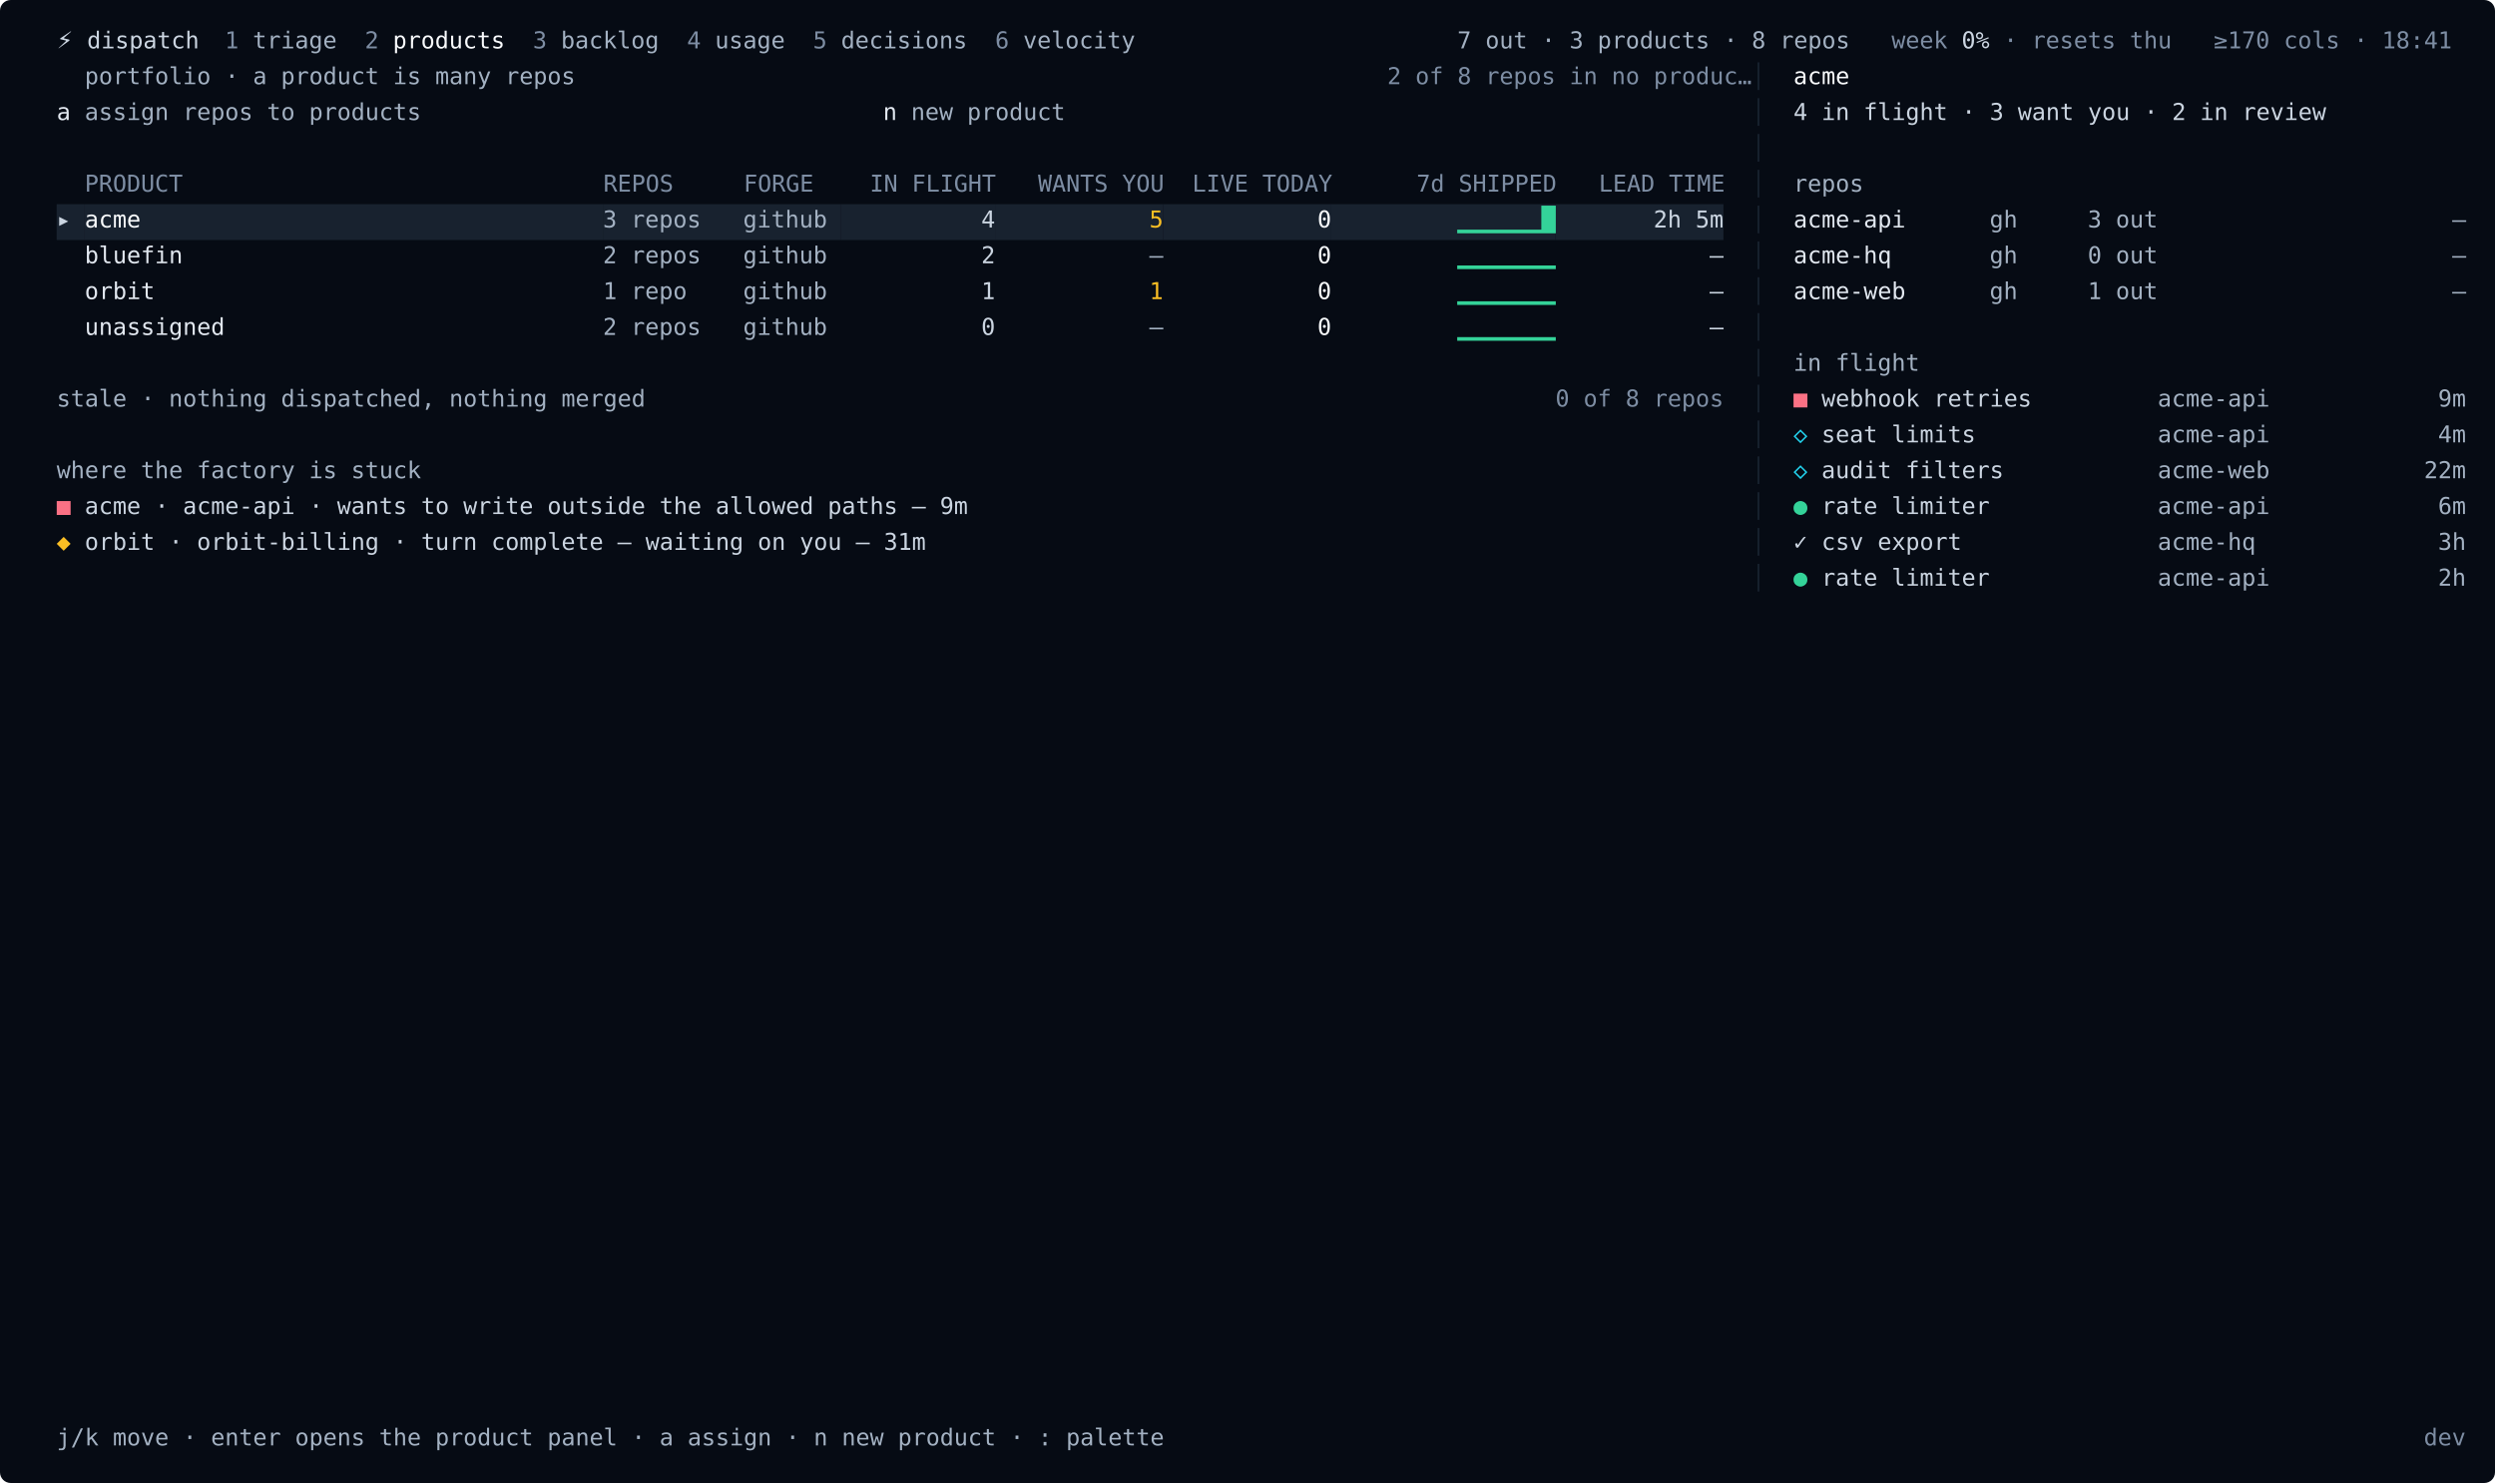
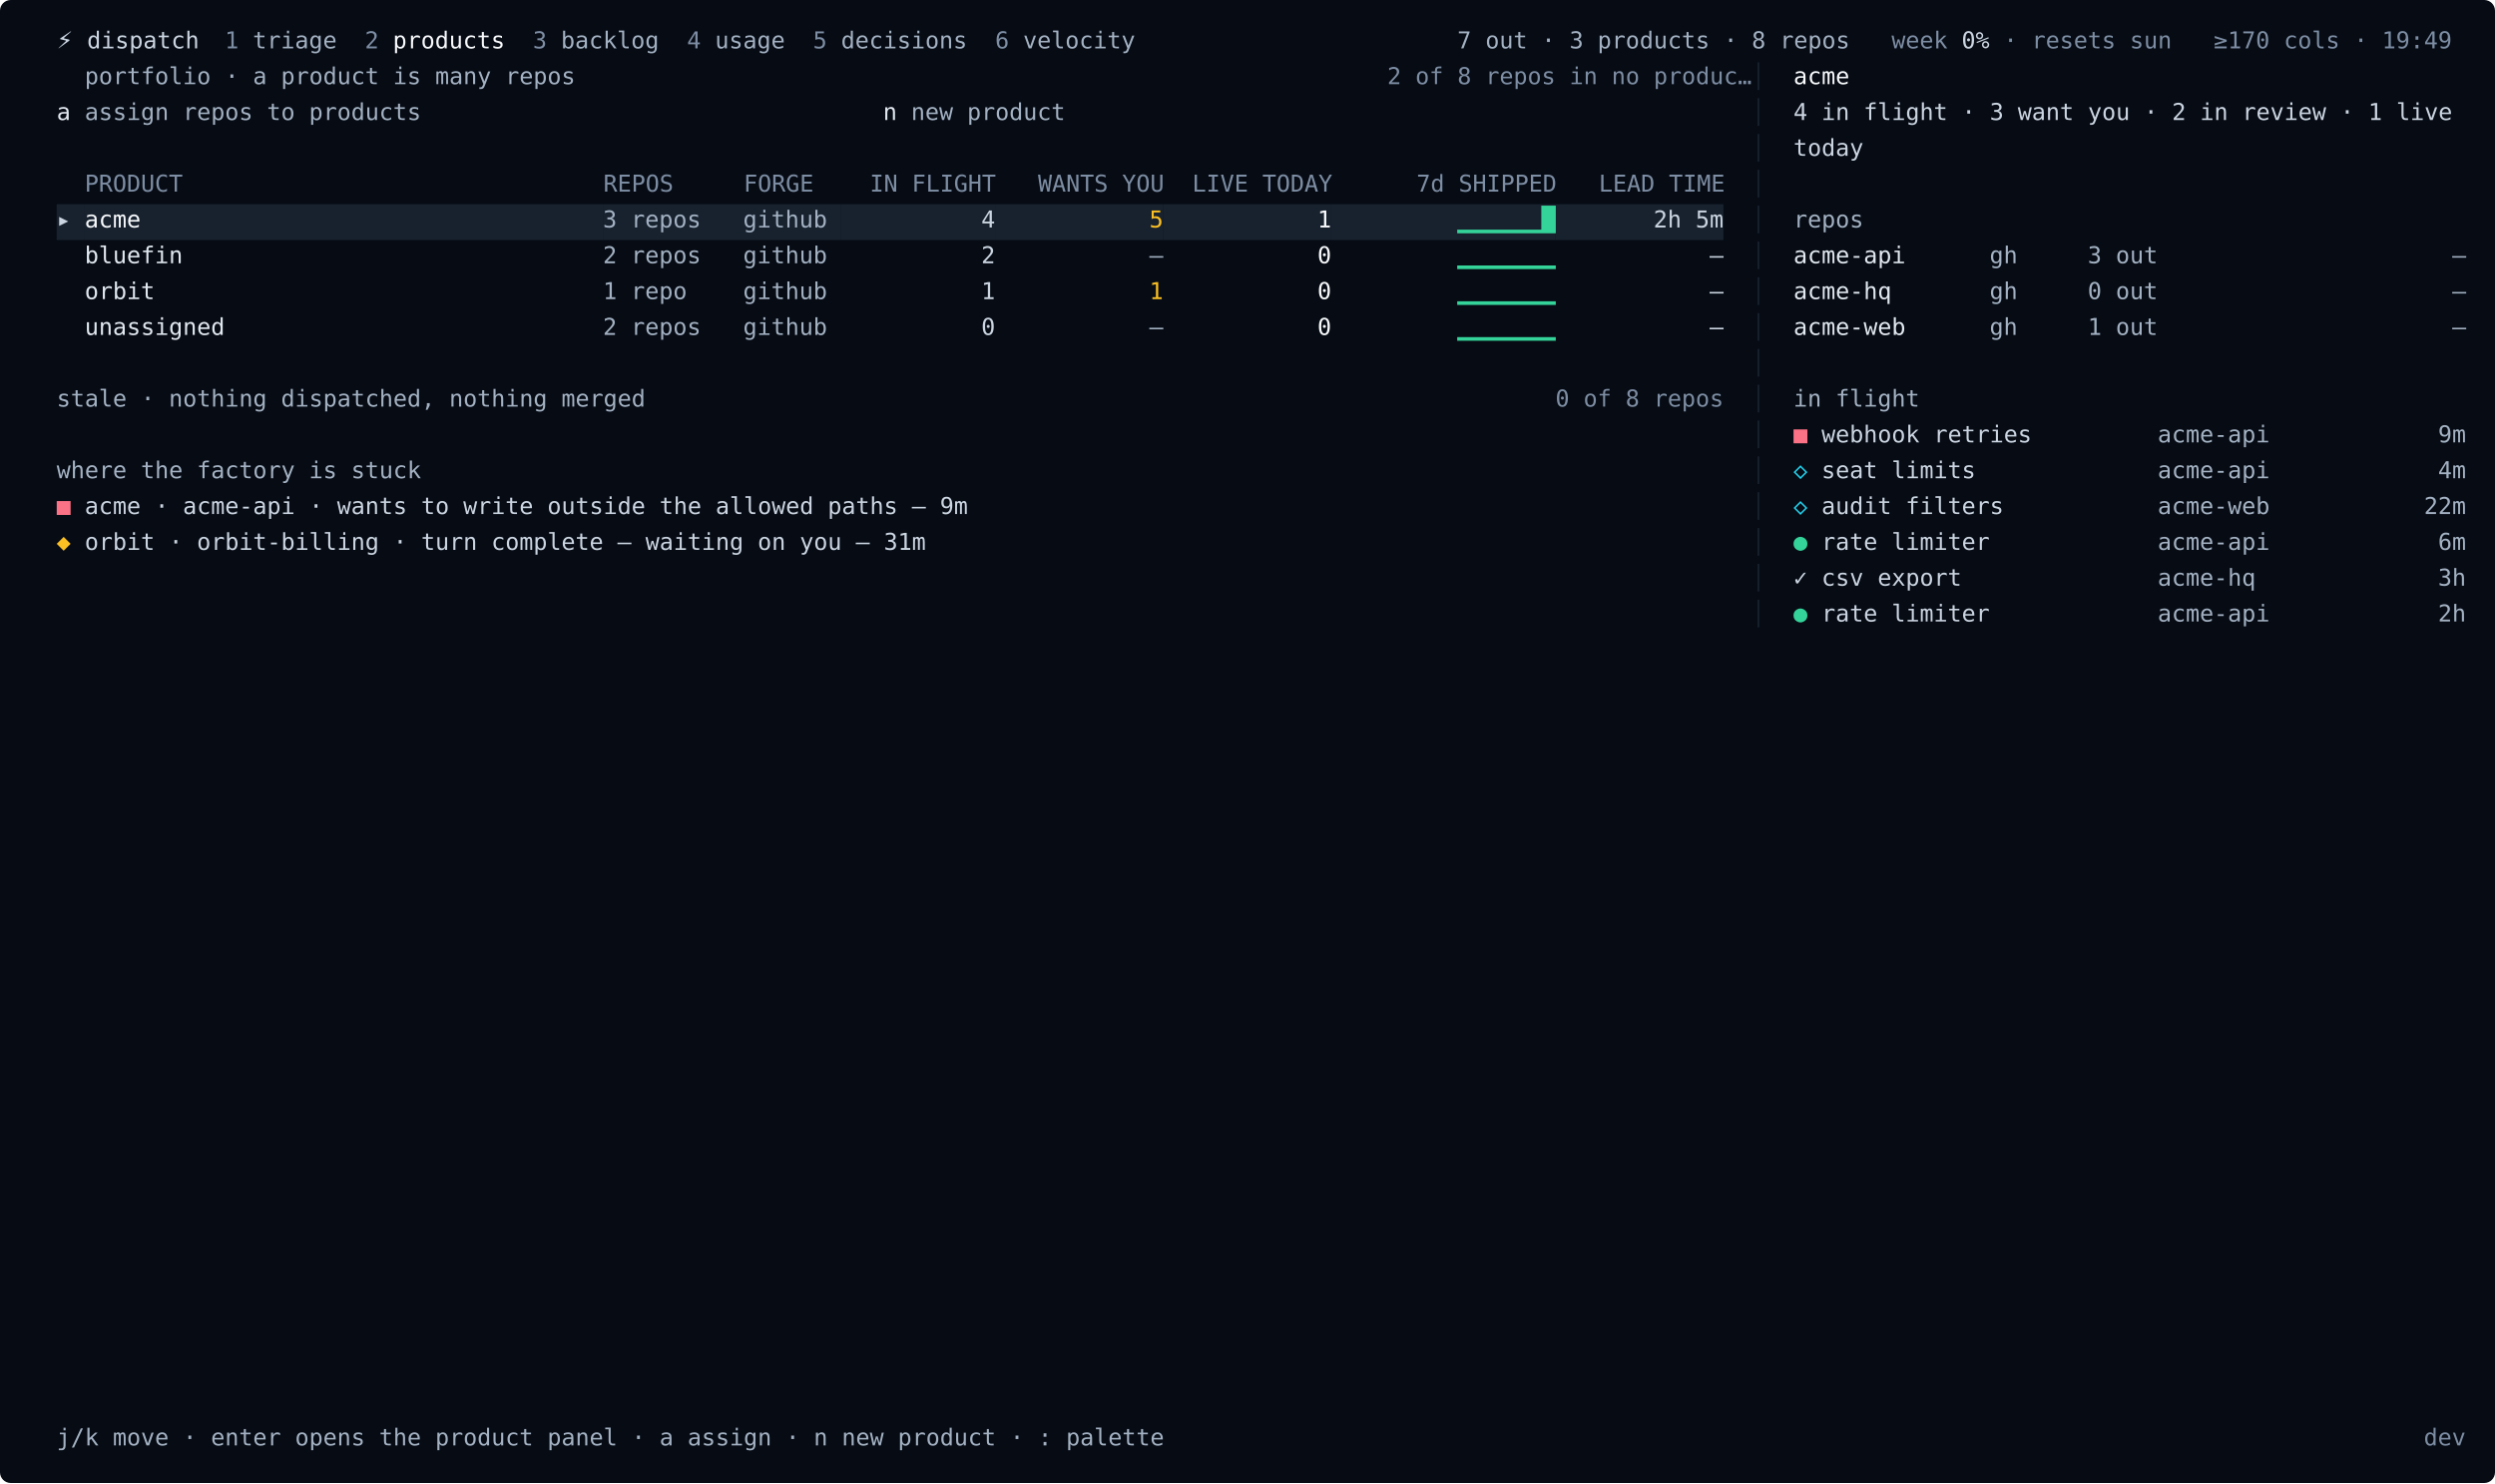
<svg xmlns="http://www.w3.org/2000/svg" width="1393" height="828" viewBox="0 0 1393 828" role="img" aria-label="The products lens">
  <rect width="1393" height="828" rx="6" fill="#060b14" />
  <g font-family="ui-monospace, SFMono-Regular, Menlo, Consolas, 'DejaVu Sans Mono', monospace" font-size="13.0" xml:space="preserve">
    <rect x="31.64" y="114.00" width="15.64" height="20.00" fill="#18222f" />
    <rect x="47.28" y="114.00" width="289.34" height="20.00" fill="#18222f" />
    <rect x="336.62" y="114.00" width="132.94" height="20.00" fill="#18222f" />
    <rect x="469.56" y="114.00" width="86.02" height="20.00" fill="#18222f" />
    <rect x="555.58" y="114.00" width="93.84" height="20.00" fill="#18222f" />
    <rect x="649.42" y="114.00" width="93.84" height="20.00" fill="#18222f" />
    <rect x="743.26" y="114.00" width="125.12" height="20.00" fill="#18222f" />
    <rect x="868.38" y="114.00" width="93.84" height="20.00" fill="#18222f" />
    <text xml:space="preserve" y="27.00" fill="#e2e8f0">
      <tspan x="16.00">  </tspan>
      <tspan x="31.64" fill="#cbd5e1">⚡ dispatch</tspan>
      <tspan x="109.84">  </tspan>
      <tspan x="125.48" fill="#7d8da3">1 </tspan>
      <tspan x="141.12" fill="#a3b1c2">triage</tspan>
      <tspan x="188.04">  </tspan>
      <tspan x="203.68" fill="#7d8da3">2 </tspan>
      <tspan x="219.32" fill="#f8fafc">products</tspan>
      <tspan x="281.88">  </tspan>
      <tspan x="297.52" fill="#7d8da3">3 </tspan>
      <tspan x="313.16" fill="#a3b1c2">backlog</tspan>
      <tspan x="367.90">  </tspan>
      <tspan x="383.54" fill="#7d8da3">4 </tspan>
      <tspan x="399.18" fill="#a3b1c2">usage</tspan>
      <tspan x="438.28">  </tspan>
      <tspan x="453.92" fill="#7d8da3">5 </tspan>
      <tspan x="469.56" fill="#a3b1c2">decisions</tspan>
      <tspan x="539.94">  </tspan>
      <tspan x="555.58" fill="#7d8da3">6 </tspan>
      <tspan x="571.22" fill="#a3b1c2">velocity</tspan>
      <tspan x="633.78">                       </tspan>
      <tspan x="813.64" fill="#a3b1c2">7 out · 3 products · 8 repos</tspan>
      <tspan x="1032.60">   </tspan>
      <tspan x="1056.06" fill="#7d8da3">week </tspan>
      <tspan x="1095.16" fill="#cbd5e1">0%</tspan>
-       <tspan x="1110.80" fill="#7d8da3"> · resets thu</tspan>
+       <tspan x="1110.80" fill="#7d8da3"> · resets sun</tspan>
      <tspan x="1212.46">   </tspan>
-       <tspan x="1235.92" fill="#7d8da3">≥170 cols · 18:41</tspan>
+       <tspan x="1235.92" fill="#7d8da3">≥170 cols · 19:49</tspan>
    </text>
    <text xml:space="preserve" y="47.00" fill="#e2e8f0">
      <tspan x="16.00">    </tspan>
      <tspan x="47.28" fill="#a3b1c2">portfolio · a product is many repos</tspan>
      <tspan x="320.98">                                                          </tspan>
      <tspan x="774.54" fill="#7d8da3">2 of 8 repos in no produc…</tspan>
      <tspan x="977.86" fill="#18222f">│</tspan>
      <tspan x="985.68">  </tspan>
      <tspan x="1001.32" fill="#f8fafc">acme                                            </tspan>
    </text>
    <text xml:space="preserve" y="67.00" fill="#e2e8f0">
      <tspan x="16.00">  </tspan>
      <tspan x="31.64">a </tspan>
      <tspan x="47.28" fill="#a3b1c2">assign repos to products                                 </tspan>
      <tspan x="493.02">n </tspan>
      <tspan x="508.66" fill="#a3b1c2">new product                                               </tspan>
      <tspan x="962.22">  </tspan>
      <tspan x="977.86" fill="#18222f">│</tspan>
      <tspan x="985.68">  </tspan>
-       <tspan x="1001.32" fill="#cbd5e1">4 in flight · 3 want you · 2 in review          </tspan>
+       <tspan x="1001.32" fill="#cbd5e1">4 in flight · 3 want you · 2 in review · 1 live </tspan>
    </text>
    <text xml:space="preserve" y="87.00" fill="#e2e8f0">
      <tspan x="16.00">                                                                                                                           </tspan>
      <tspan x="977.86" fill="#18222f">│</tspan>
+       <tspan x="985.68">  </tspan>
+       <tspan x="1001.32" fill="#cbd5e1">today                                           </tspan>
    </text>
    <text xml:space="preserve" y="107.00" fill="#e2e8f0">
      <tspan x="16.00">    </tspan>
      <tspan x="47.28" fill="#7d8da3">PRODUCT                              REPOS     FORGE    IN FLIGHT   WANTS YOU  LIVE TODAY      7d SHIPPED   LEAD TIME</tspan>
      <tspan x="962.22">  </tspan>
      <tspan x="977.86" fill="#18222f">│</tspan>
-       <tspan x="985.68">  </tspan>
-       <tspan x="1001.32" fill="#a3b1c2">repos                                           </tspan>
    </text>
    <text xml:space="preserve" y="127.00" fill="#e2e8f0">
      <tspan x="16.00">  </tspan>
      <tspan x="31.64" fill="#cbd5e1">▸ </tspan>
      <tspan x="47.28" fill="#f8fafc">acme                                 </tspan>
      <tspan x="336.62" fill="#a3b1c2">3 repos   github </tspan>
      <tspan x="469.56" fill="#cbd5e1">          4</tspan>
      <tspan x="555.58" fill="#fbbf24">           5</tspan>
-       <tspan x="649.42" fill="#f8fafc">           0</tspan>
+       <tspan x="649.42" fill="#f8fafc">           1</tspan>
      <tspan x="743.26" fill="#34d399">         ▁▁▁▁▁▁█</tspan>
      <tspan x="868.38" fill="#cbd5e1">       2h 5m</tspan>
      <tspan x="962.22">  </tspan>
      <tspan x="977.86" fill="#18222f">│</tspan>
      <tspan x="985.68">  </tspan>
-       <tspan x="1001.32">acme-api      </tspan>
-       <tspan x="1110.80" fill="#a3b1c2">gh     3 out                     —</tspan>
+       <tspan x="1001.32" fill="#a3b1c2">repos                                           </tspan>
    </text>
    <text xml:space="preserve" y="147.00" fill="#e2e8f0">
      <tspan x="16.00">  </tspan>
      <tspan x="31.64" fill="#cbd5e1">  </tspan>
      <tspan x="47.28">bluefin                              </tspan>
      <tspan x="336.62" fill="#a3b1c2">2 repos   github </tspan>
      <tspan x="469.56" fill="#cbd5e1">          2</tspan>
      <tspan x="555.58" fill="#a3b1c2">           —</tspan>
      <tspan x="649.42" fill="#f8fafc">           0</tspan>
      <tspan x="743.26" fill="#34d399">         ▁▁▁▁▁▁▁</tspan>
      <tspan x="868.38" fill="#cbd5e1">           —</tspan>
      <tspan x="962.22">  </tspan>
      <tspan x="977.86" fill="#18222f">│</tspan>
      <tspan x="985.68">  </tspan>
-       <tspan x="1001.32">acme-hq       </tspan>
-       <tspan x="1110.80" fill="#a3b1c2">gh     0 out                     —</tspan>
+       <tspan x="1001.32">acme-api      </tspan>
+       <tspan x="1110.80" fill="#a3b1c2">gh     3 out                     —</tspan>
    </text>
    <text xml:space="preserve" y="167.00" fill="#e2e8f0">
      <tspan x="16.00">  </tspan>
      <tspan x="31.64" fill="#cbd5e1">  </tspan>
      <tspan x="47.28">orbit                                </tspan>
      <tspan x="336.62" fill="#a3b1c2">1 repo    github </tspan>
      <tspan x="469.56" fill="#cbd5e1">          1</tspan>
      <tspan x="555.58" fill="#fbbf24">           1</tspan>
      <tspan x="649.42" fill="#f8fafc">           0</tspan>
      <tspan x="743.26" fill="#34d399">         ▁▁▁▁▁▁▁</tspan>
      <tspan x="868.38" fill="#cbd5e1">           —</tspan>
      <tspan x="962.22">  </tspan>
      <tspan x="977.86" fill="#18222f">│</tspan>
      <tspan x="985.68">  </tspan>
-       <tspan x="1001.32">acme-web      </tspan>
-       <tspan x="1110.80" fill="#a3b1c2">gh     1 out                     —</tspan>
+       <tspan x="1001.32">acme-hq       </tspan>
+       <tspan x="1110.80" fill="#a3b1c2">gh     0 out                     —</tspan>
    </text>
    <text xml:space="preserve" y="187.00" fill="#e2e8f0">
      <tspan x="16.00">  </tspan>
      <tspan x="31.64" fill="#cbd5e1">  </tspan>
      <tspan x="47.28">unassigned                           </tspan>
      <tspan x="336.62" fill="#a3b1c2">2 repos   github </tspan>
      <tspan x="469.56" fill="#cbd5e1">          0</tspan>
      <tspan x="555.58" fill="#a3b1c2">           —</tspan>
      <tspan x="649.42" fill="#f8fafc">           0</tspan>
      <tspan x="743.26" fill="#34d399">         ▁▁▁▁▁▁▁</tspan>
      <tspan x="868.38" fill="#cbd5e1">           —</tspan>
      <tspan x="962.22">  </tspan>
      <tspan x="977.86" fill="#18222f">│</tspan>
+       <tspan x="985.68">  </tspan>
+       <tspan x="1001.32">acme-web      </tspan>
+       <tspan x="1110.80" fill="#a3b1c2">gh     1 out                     —</tspan>
    </text>
    <text xml:space="preserve" y="207.00" fill="#e2e8f0">
      <tspan x="16.00">                                                                                                                           </tspan>
      <tspan x="977.86" fill="#18222f">│</tspan>
-       <tspan x="985.68">  </tspan>
-       <tspan x="1001.32" fill="#a3b1c2">in flight                                       </tspan>
    </text>
    <text xml:space="preserve" y="227.00" fill="#e2e8f0">
      <tspan x="16.00">  </tspan>
      <tspan x="31.64" fill="#a3b1c2">stale · nothing dispatched, nothing merged                                                              </tspan>
      <tspan x="844.92" fill="#7d8da3">   0 of 8 repos</tspan>
      <tspan x="962.22">  </tspan>
+       <tspan x="977.86" fill="#18222f">│</tspan>
+       <tspan x="985.68">  </tspan>
+       <tspan x="1001.32" fill="#a3b1c2">in flight                                       </tspan>
+     </text>
+     <text xml:space="preserve" y="247.00" fill="#e2e8f0">
+       <tspan x="16.00">                                                                                                                           </tspan>
      <tspan x="977.86" fill="#18222f">│</tspan>
      <tspan x="985.68">  </tspan>
      <tspan x="1001.32" fill="#fb7185">■ </tspan>
      <tspan x="1016.96" fill="#cbd5e1">webhook retries         </tspan>
      <tspan x="1204.64" fill="#a3b1c2">acme-api            9m</tspan>
    </text>
-     <text xml:space="preserve" y="247.00" fill="#e2e8f0">
-       <tspan x="16.00">                                                                                                                           </tspan>
+     <text xml:space="preserve" y="267.00" fill="#e2e8f0">
+       <tspan x="16.00">  </tspan>
+       <tspan x="31.64" fill="#a3b1c2">where the factory is stuck                                                                                             </tspan>
+       <tspan x="962.22">  </tspan>
      <tspan x="977.86" fill="#18222f">│</tspan>
      <tspan x="985.68">  </tspan>
      <tspan x="1001.32" fill="#22d3ee">◇ </tspan>
      <tspan x="1016.96" fill="#cbd5e1">seat limits             </tspan>
      <tspan x="1204.64" fill="#a3b1c2">acme-api            4m</tspan>
    </text>
-     <text xml:space="preserve" y="267.00" fill="#e2e8f0">
-       <tspan x="16.00">  </tspan>
-       <tspan x="31.64" fill="#a3b1c2">where the factory is stuck                                                                                             </tspan>
-       <tspan x="962.22">  </tspan>
+     <text xml:space="preserve" y="287.00" fill="#e2e8f0">
+       <tspan x="16.00">  </tspan>
+       <tspan x="31.64" fill="#fb7185">■</tspan>
+       <tspan x="39.46" fill="#cbd5e1"> acme · acme-api · wants to write outside the allowed paths — 9m</tspan>
+       <tspan x="539.94">                                                        </tspan>
      <tspan x="977.86" fill="#18222f">│</tspan>
      <tspan x="985.68">  </tspan>
      <tspan x="1001.32" fill="#22d3ee">◇ </tspan>
      <tspan x="1016.96" fill="#cbd5e1">audit filters           </tspan>
      <tspan x="1204.64" fill="#a3b1c2">acme-web           22m</tspan>
    </text>
-     <text xml:space="preserve" y="287.00" fill="#e2e8f0">
-       <tspan x="16.00">  </tspan>
-       <tspan x="31.64" fill="#fb7185">■</tspan>
-       <tspan x="39.46" fill="#cbd5e1"> acme · acme-api · wants to write outside the allowed paths — 9m</tspan>
-       <tspan x="539.94">                                                        </tspan>
+     <text xml:space="preserve" y="307.00" fill="#e2e8f0">
+       <tspan x="16.00">  </tspan>
+       <tspan x="31.64" fill="#fbbf24">◆</tspan>
+       <tspan x="39.46" fill="#cbd5e1"> orbit · orbit-billing · turn complete — waiting on you — 31m</tspan>
+       <tspan x="516.48">                                                           </tspan>
      <tspan x="977.86" fill="#18222f">│</tspan>
      <tspan x="985.68">  </tspan>
      <tspan x="1001.32" fill="#34d399">● </tspan>
      <tspan x="1016.96" fill="#cbd5e1">rate limiter            </tspan>
      <tspan x="1204.64" fill="#a3b1c2">acme-api            6m</tspan>
    </text>
-     <text xml:space="preserve" y="307.00" fill="#e2e8f0">
-       <tspan x="16.00">  </tspan>
-       <tspan x="31.64" fill="#fbbf24">◆</tspan>
-       <tspan x="39.46" fill="#cbd5e1"> orbit · orbit-billing · turn complete — waiting on you — 31m</tspan>
-       <tspan x="516.48">                                                           </tspan>
+     <text xml:space="preserve" y="327.00" fill="#e2e8f0">
+       <tspan x="16.00">                                                                                                                           </tspan>
      <tspan x="977.86" fill="#18222f">│</tspan>
      <tspan x="985.68">  </tspan>
      <tspan x="1001.32" fill="#cbd5e1">✓ csv export              </tspan>
      <tspan x="1204.64" fill="#a3b1c2">acme-hq             3h</tspan>
    </text>
-     <text xml:space="preserve" y="327.00" fill="#e2e8f0">
+     <text xml:space="preserve" y="347.00" fill="#e2e8f0">
      <tspan x="16.00">                                                                                                                           </tspan>
      <tspan x="977.86" fill="#18222f">│</tspan>
      <tspan x="985.68">  </tspan>
      <tspan x="1001.32" fill="#34d399">● </tspan>
      <tspan x="1016.96" fill="#cbd5e1">rate limiter            </tspan>
      <tspan x="1204.64" fill="#a3b1c2">acme-api            2h</tspan>
    </text>
    <text xml:space="preserve" y="807.00" fill="#e2e8f0">
      <tspan x="16.00">  </tspan>
      <tspan x="31.64" fill="#a3b1c2">j/k move · enter opens the product panel · a assign · n new product · : palette</tspan>
      <tspan x="649.42">                                                                                          </tspan>
      <tspan x="1353.22" fill="#7d8da3">dev</tspan>
    </text>
  </g>
</svg>
